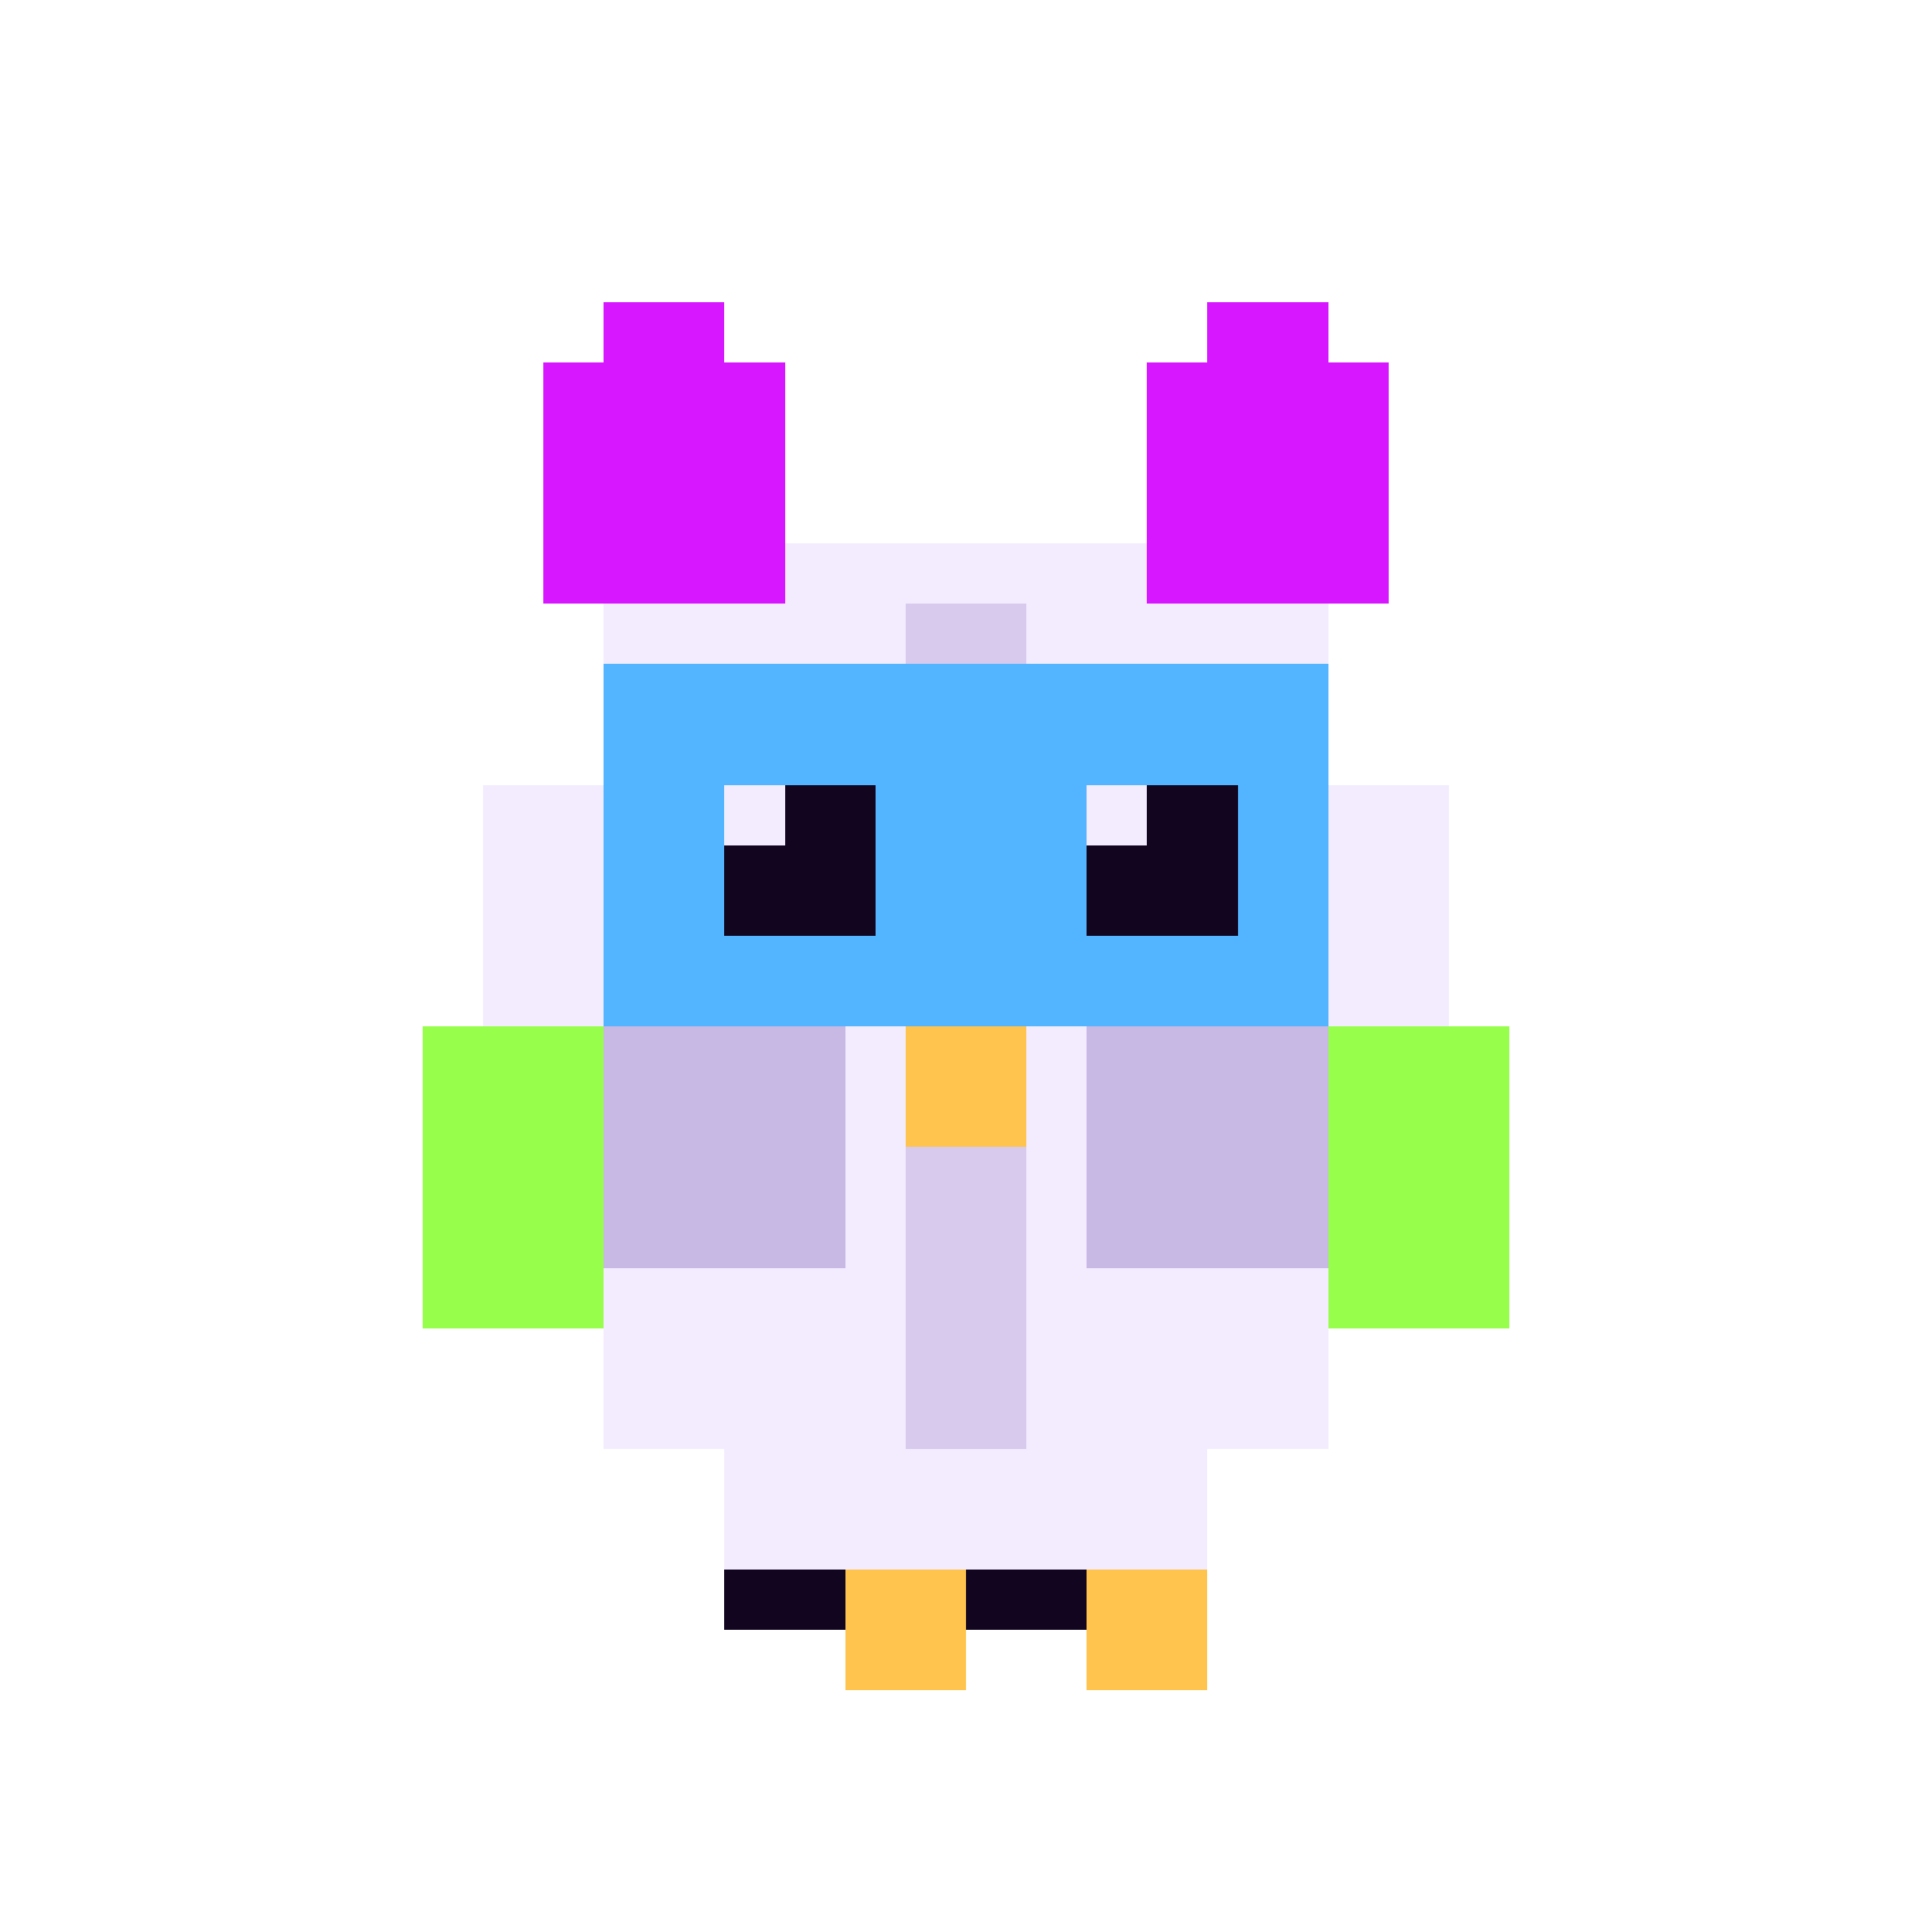
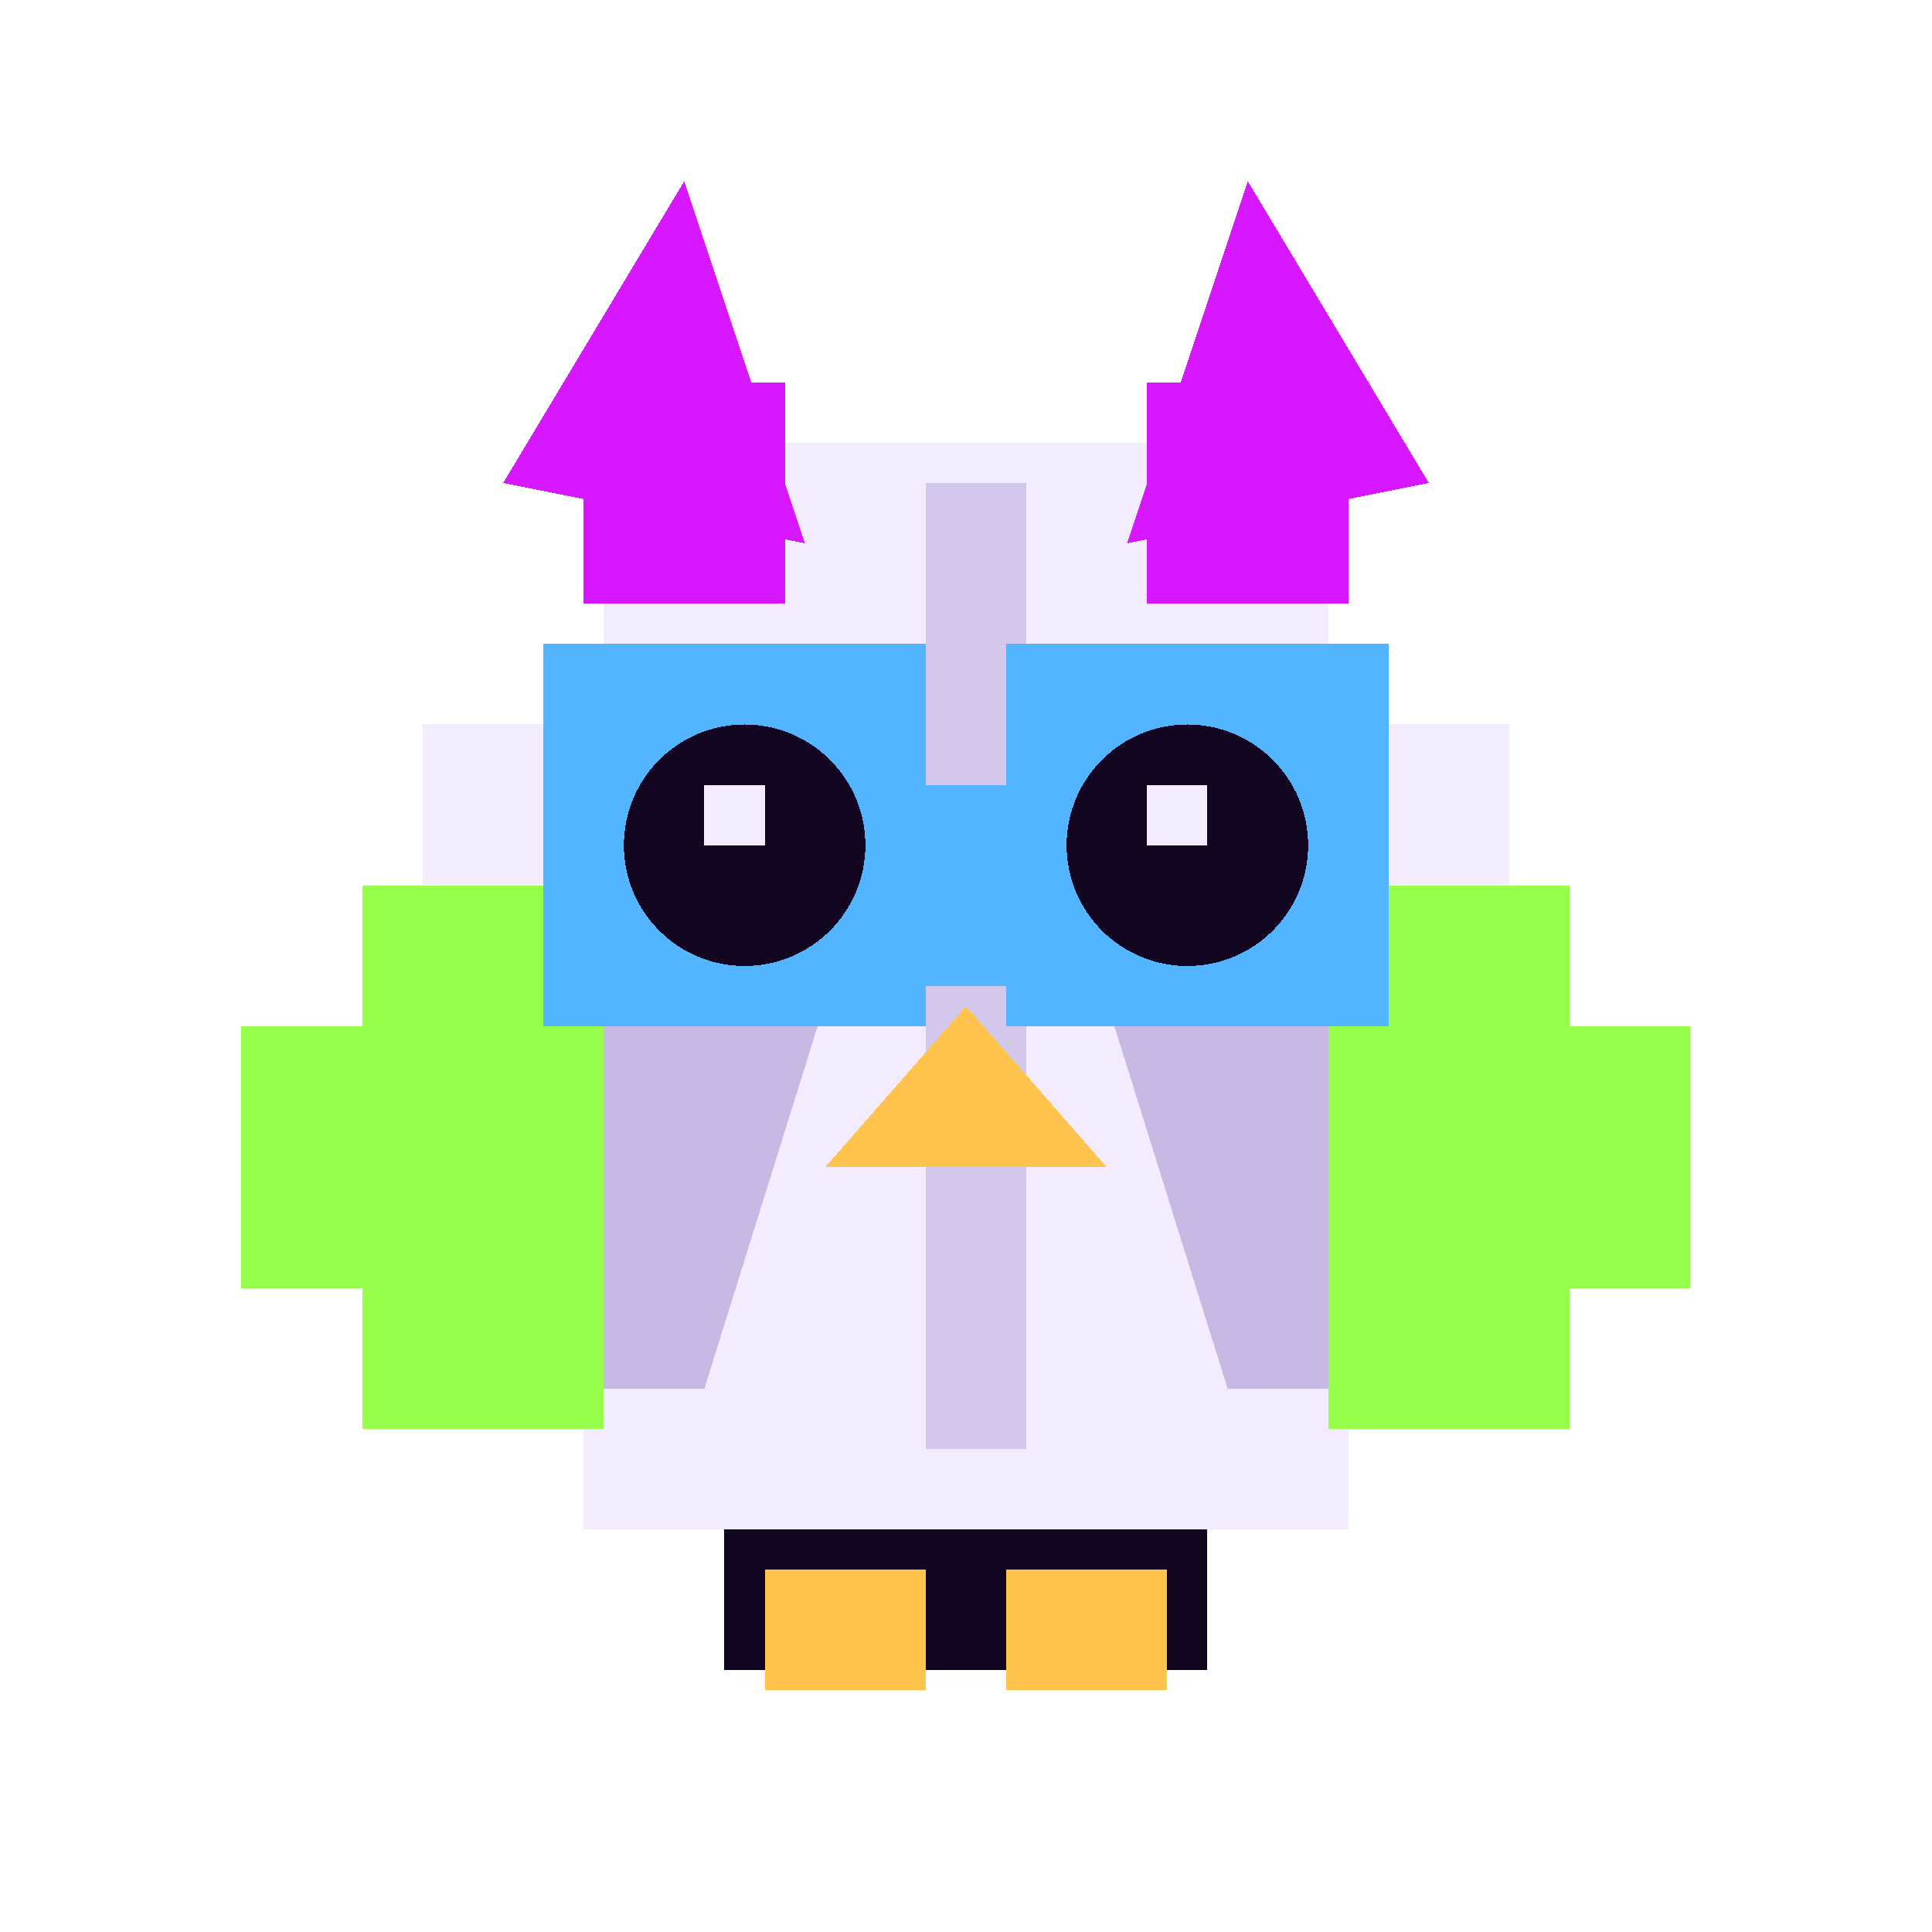
- <svg xmlns="http://www.w3.org/2000/svg" viewBox="0 0 64 64" shape-rendering="crispEdges" role="img" aria-label="Paper Owl pixel pet">
+ <svg xmlns="http://www.w3.org/2000/svg" viewBox="0 0 96 96" shape-rendering="crispEdges" role="img" aria-label="Paper Owl pixel pet">
  <g id="tail-shadow" fill="#12051f">
-     <rect x="24" y="48" width="16" height="6" />
+     <rect x="36" y="73" width="24" height="10" />
  </g>
  <g id="body" fill="#f3ecff">
-     <rect x="20" y="18" width="24" height="30" />
-     <rect x="16" y="26" width="32" height="18" />
-     <rect x="24" y="48" width="16" height="4" />
+     <path d="M30 22h36v14h9v31h-8v9H29v-9h-8V36h9z" />
+     <rect x="26" y="42" width="44" height="28" />
  </g>
  <g id="paper-folds" fill="#c8b8e4">
-     <rect x="20" y="28" width="8" height="14" />
-     <rect x="36" y="28" width="8" height="14" />
-     <rect x="30" y="20" width="4" height="28" opacity=".65" />
+     <polygon points="30,37 45,37 35,69 26,69" />
+     <polygon points="66,37 51,37 61,69 70,69" />
+     <rect x="46" y="24" width="5" height="48" opacity=".7" />
  </g>
  <g id="ear-tufts" fill="#d717ff">
-     <rect x="18" y="12" width="8" height="8" />
-     <rect x="38" y="12" width="8" height="8" />
-     <rect x="20" y="10" width="4" height="2" />
-     <rect x="40" y="10" width="4" height="2" />
+     <polygon points="25,24 34,9 40,27" />
+     <polygon points="71,24 62,9 56,27" />
+     <rect x="29" y="19" width="10" height="11" />
+     <rect x="57" y="19" width="10" height="11" />
+   </g>
+   <g id="wings" fill="#97ff4c">
+     <path d="M18 44h12v27H18v-7h-6V51h6z" />
+     <path d="M78 44H66v27h12v-7h6V51h-6z" />
  </g>
  <g id="face-discs" fill="#53b4ff">
-     <rect x="20" y="22" width="12" height="12" />
-     <rect x="32" y="22" width="12" height="12" />
+     <path d="M27 32h19v19H27z" />
+     <path d="M50 32h19v19H50z" />
+     <rect x="39" y="39" width="18" height="10" />
  </g>
  <g id="eyes" fill="#12051f">
-     <rect x="24" y="26" width="5" height="5" />
-     <rect x="36" y="26" width="5" height="5" />
+     <circle cx="37" cy="42" r="6" />
+     <circle cx="59" cy="42" r="6" />
  </g>
  <g id="eye-glints" fill="#f3ecff">
-     <rect x="24" y="26" width="2" height="2" />
-     <rect x="36" y="26" width="2" height="2" />
+     <rect x="35" y="39" width="3" height="3" />
+     <rect x="57" y="39" width="3" height="3" />
  </g>
  <g id="beak-and-feet" fill="#ffc44d">
-     <rect x="30" y="34" width="4" height="4" />
-     <rect x="28" y="52" width="4" height="4" />
-     <rect x="36" y="52" width="4" height="4" />
-   </g>
-   <g id="wing-edges" fill="#97ff4c">
-     <rect x="14" y="34" width="6" height="10" />
-     <rect x="44" y="34" width="6" height="10" />
+     <polygon points="48,50 55,58 41,58" />
+     <rect x="38" y="78" width="8" height="6" />
+     <rect x="50" y="78" width="8" height="6" />
  </g>
</svg>
